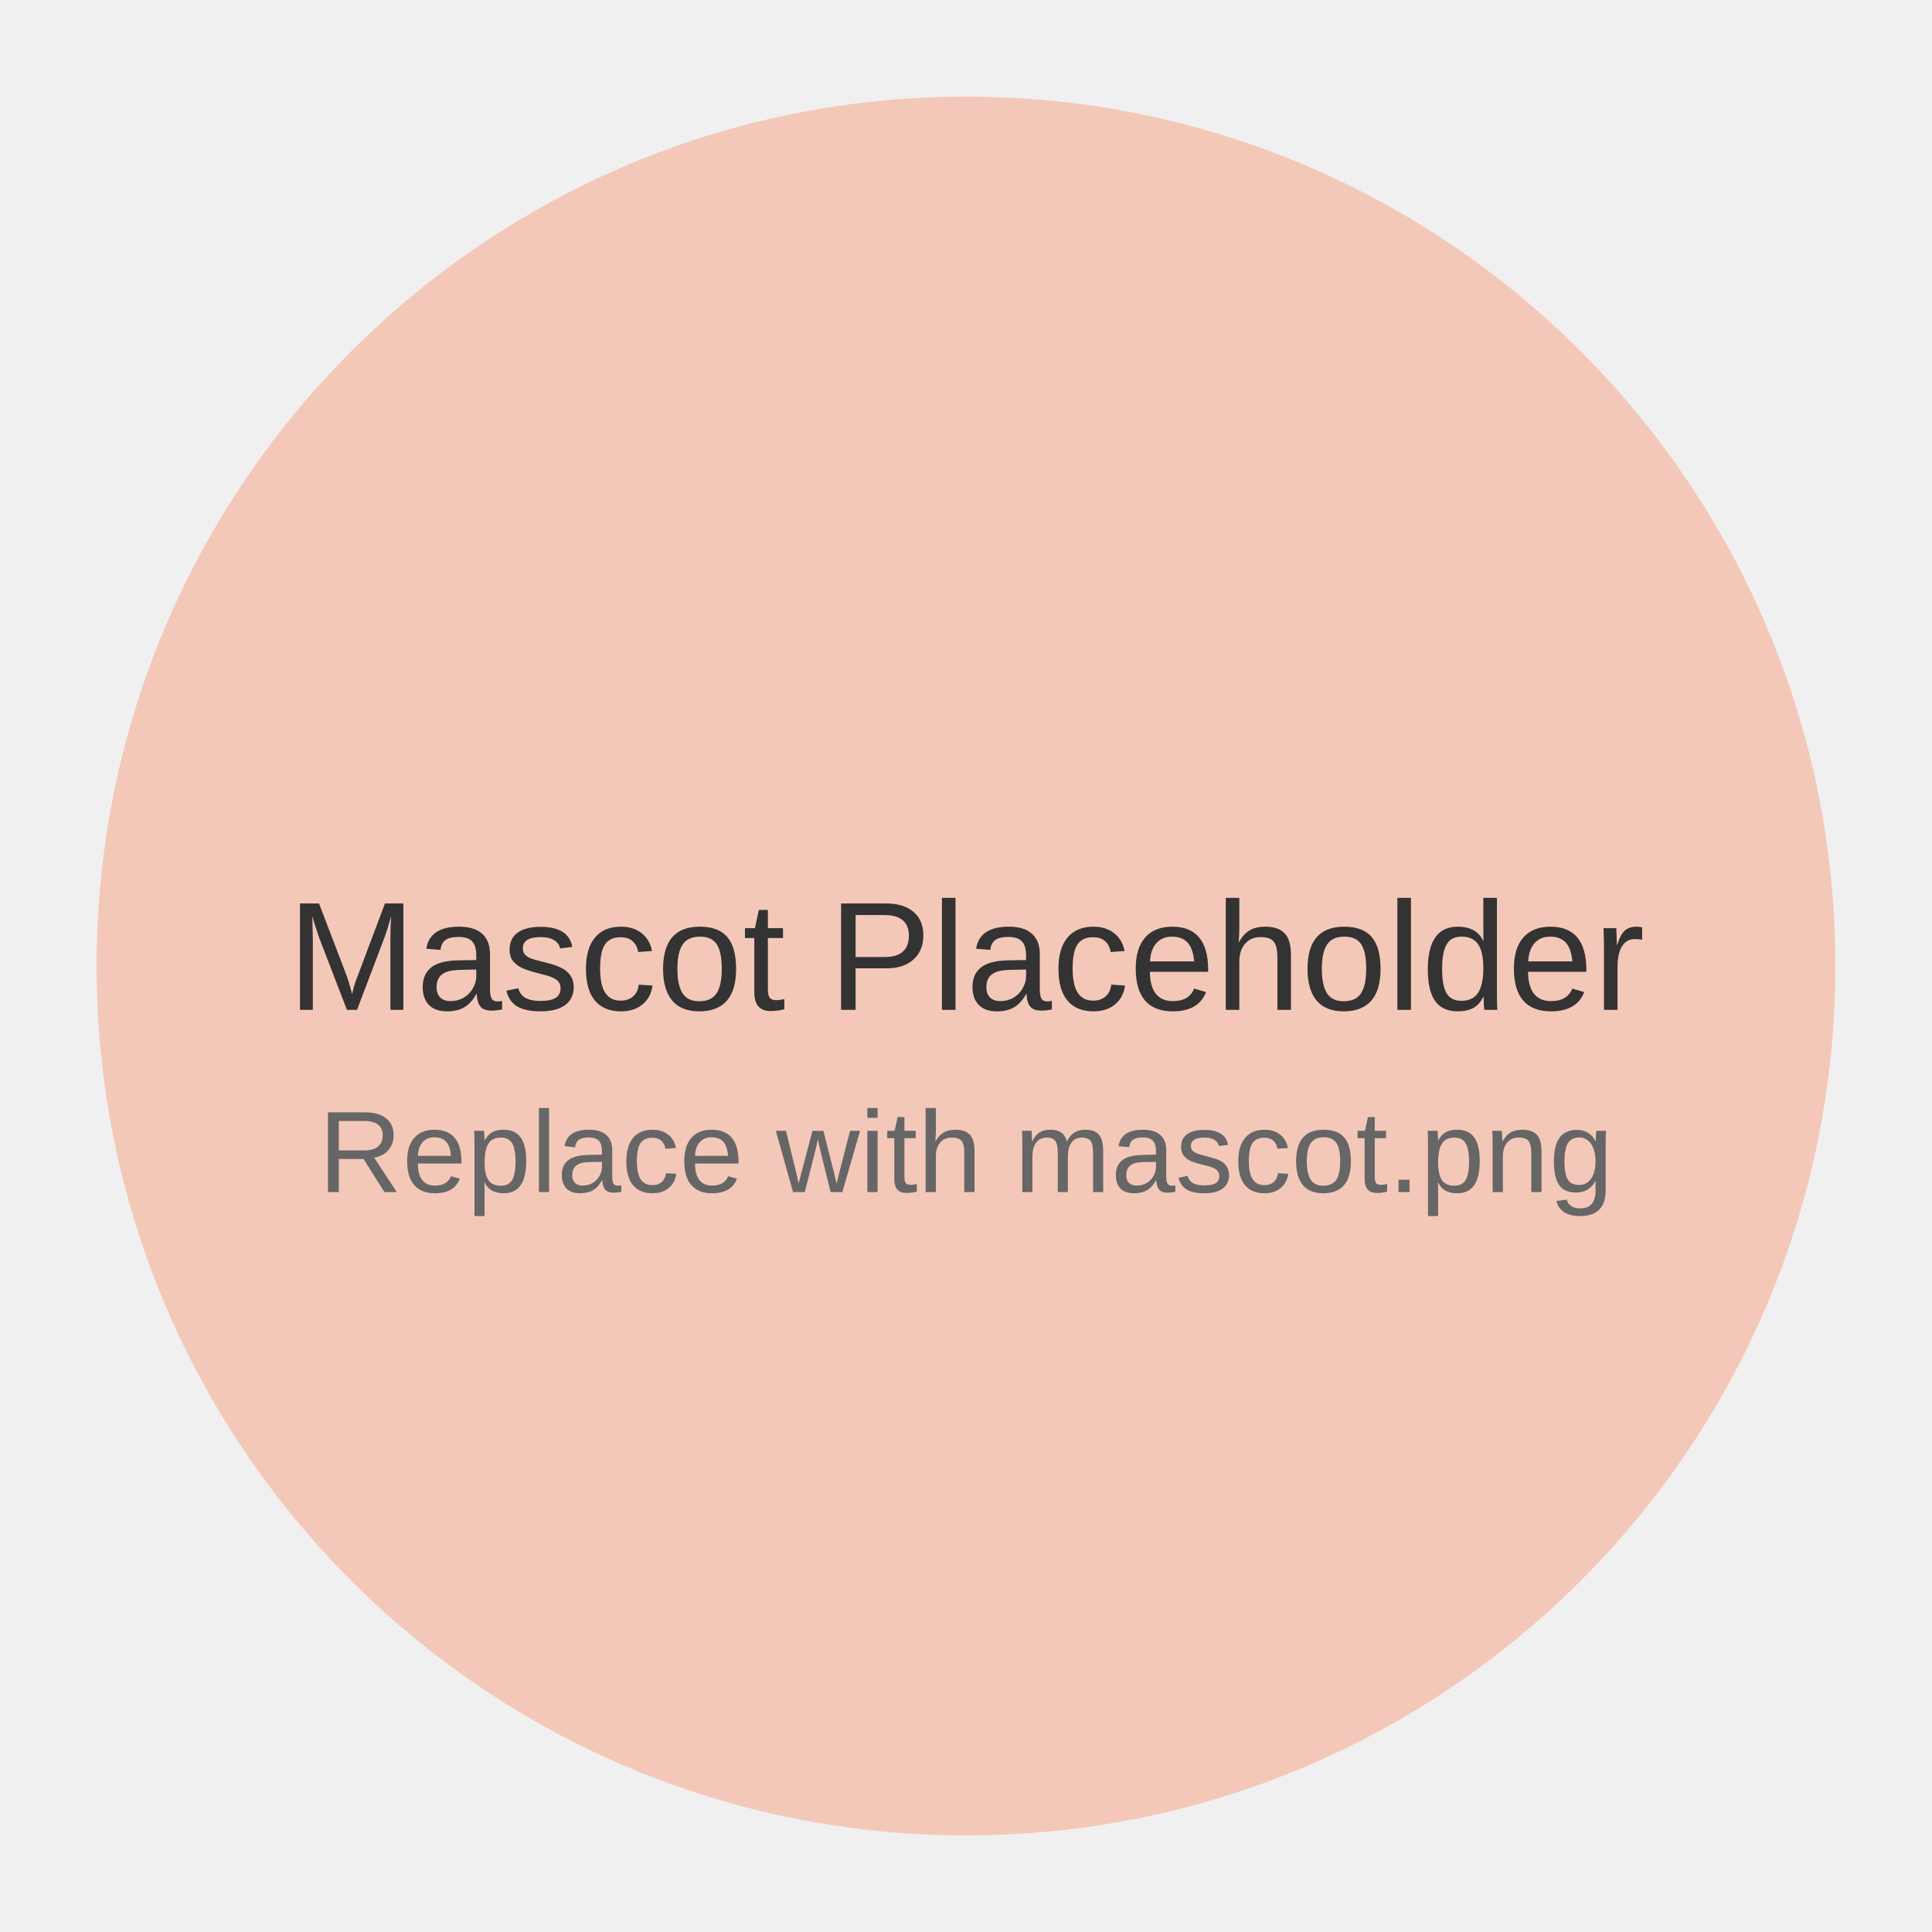
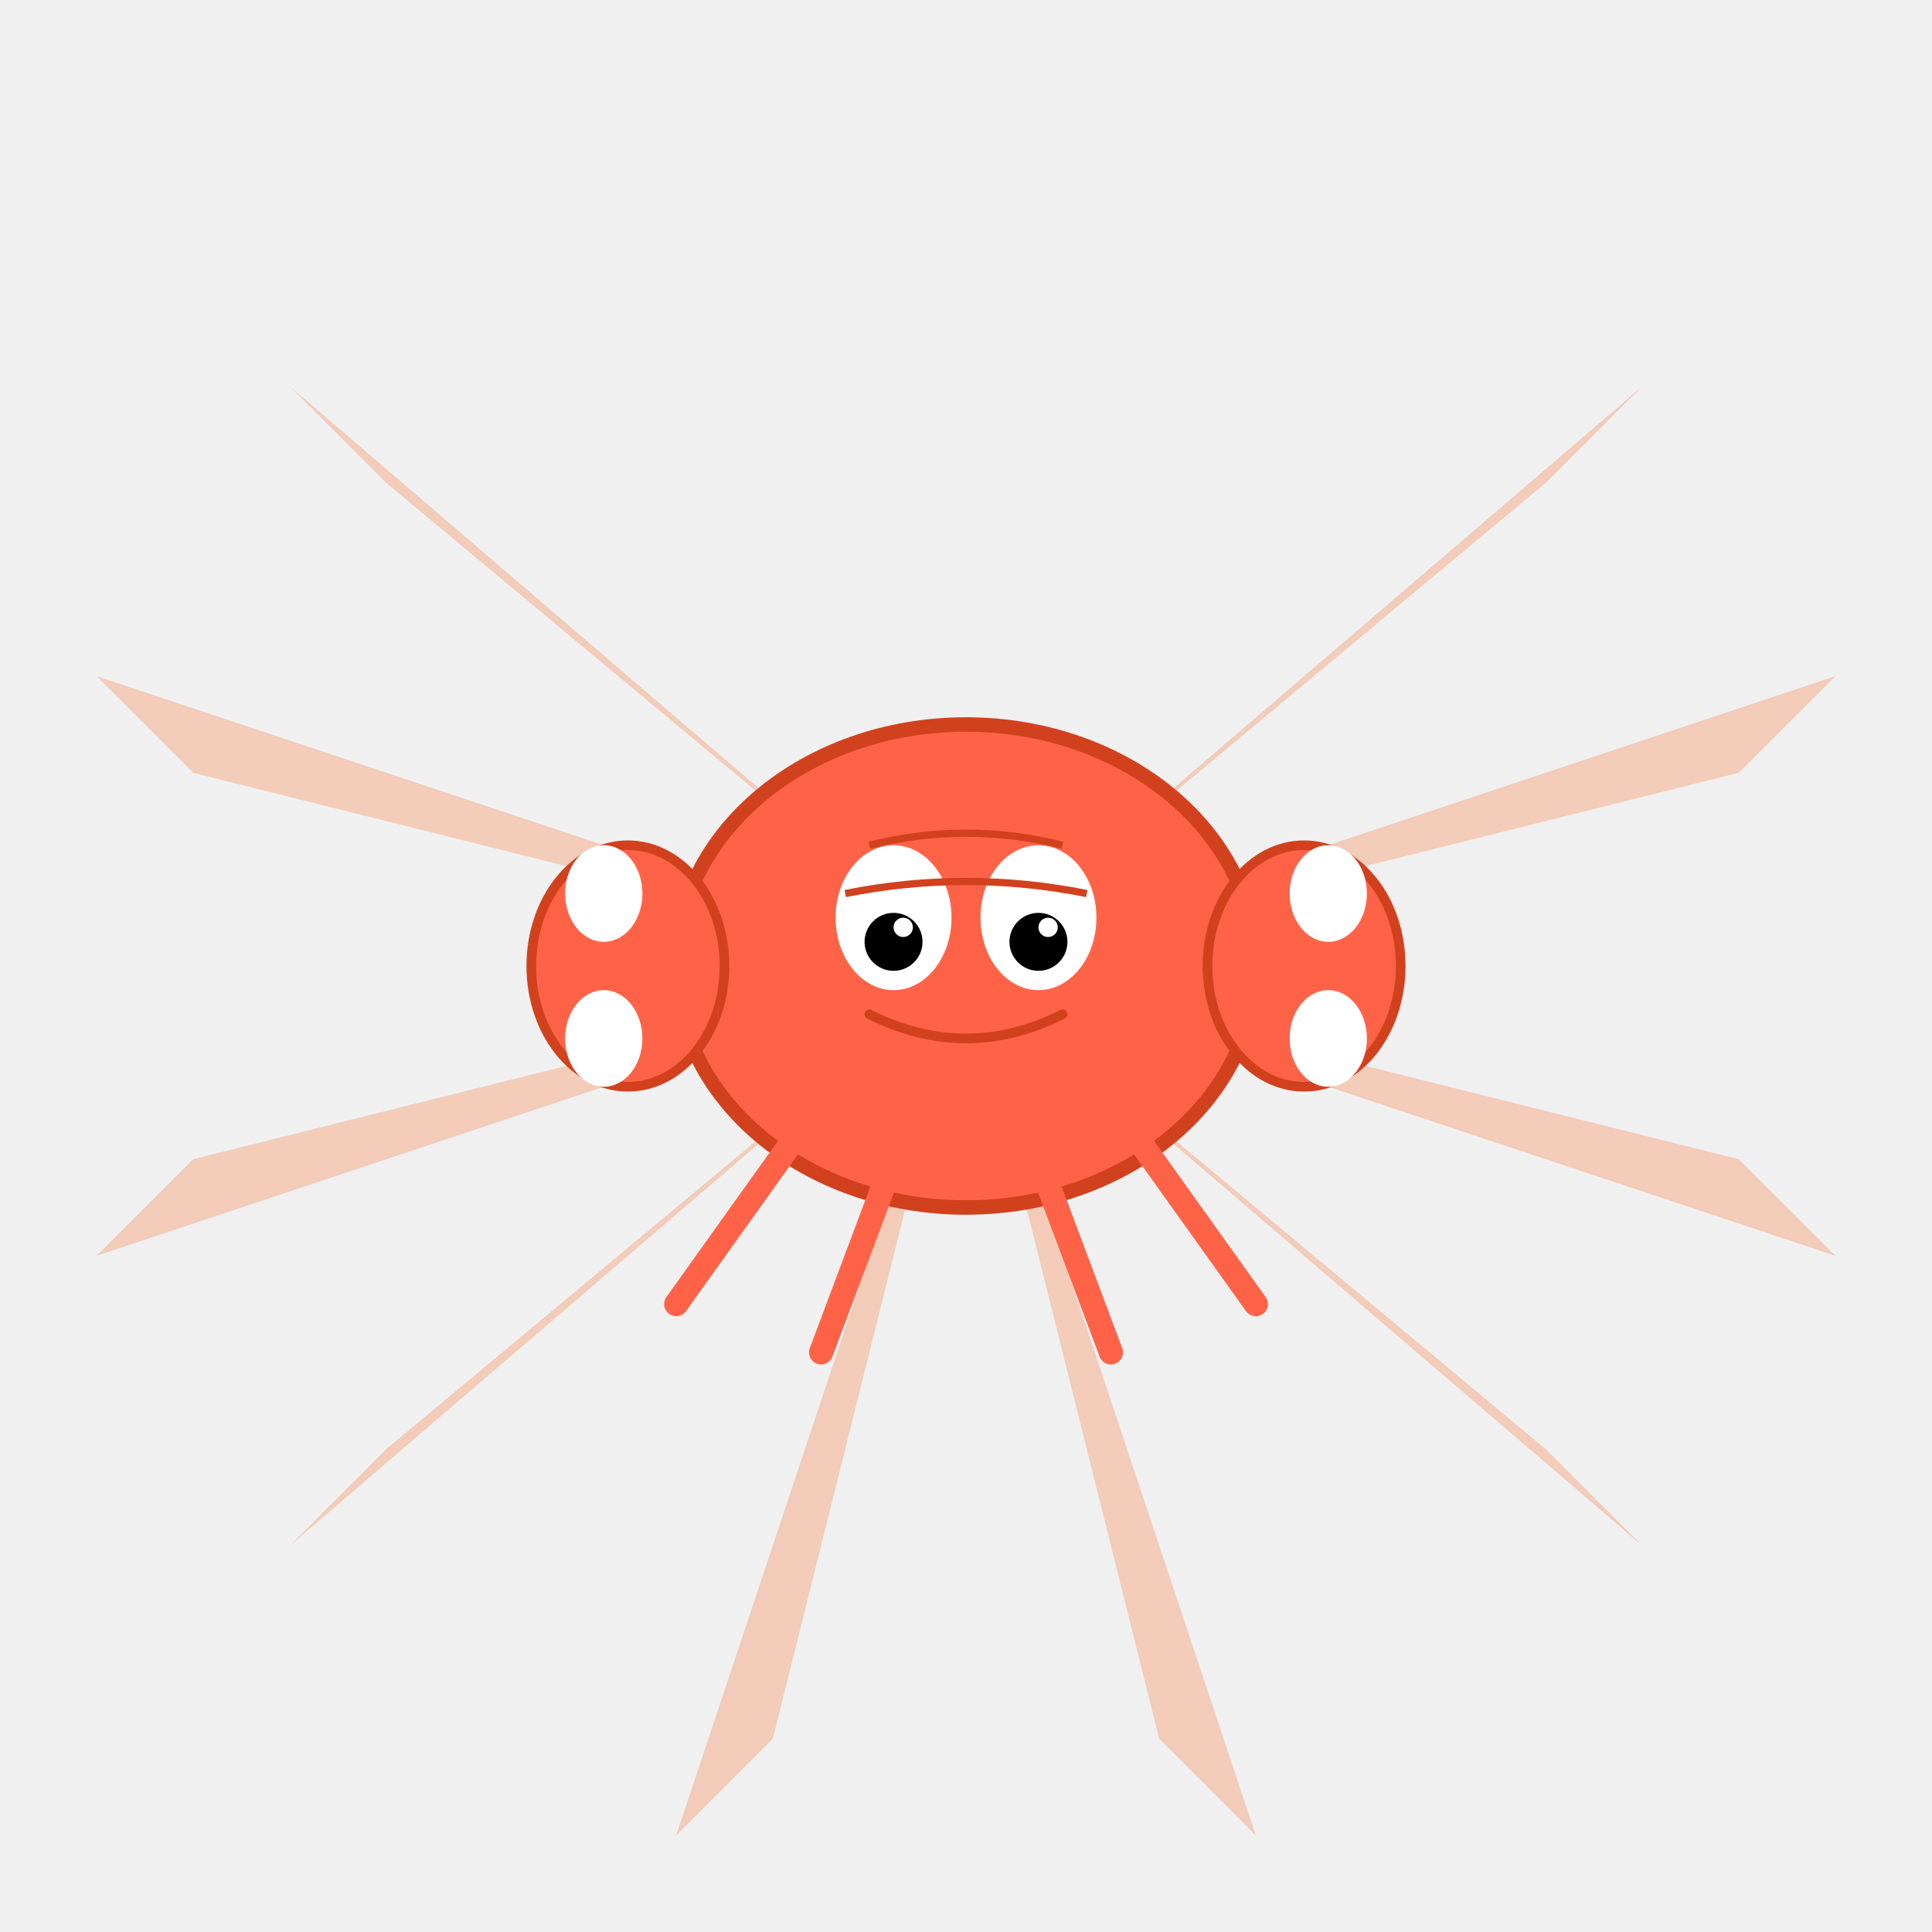
- <svg xmlns="http://www.w3.org/2000/svg" viewBox="0 0 200 200" width="200" height="200">
-   <circle cx="100" cy="100" r="90" fill="#FF6B35" opacity="0.3" />
-   <text x="100" y="100" text-anchor="middle" dominant-baseline="middle" font-family="Arial, sans-serif" font-size="16" fill="#333">
-     Mascot Placeholder
-   </text>
-   <text x="100" y="120" text-anchor="middle" dominant-baseline="middle" font-family="Arial, sans-serif" font-size="12" fill="#666">
-     Replace with mascot.png
-   </text>
+ <svg xmlns="http://www.w3.org/2000/svg" viewBox="0 0 400 400" width="400" height="400">
+   <g id="rays" opacity="0.5">
+     <path d="M 200 200 L 340 80 L 320 100 Z" fill="#F4A582" />
+     <path d="M 200 200 L 380 140 L 360 160 Z" fill="#F4A582" />
+     <path d="M 200 200 L 390 200 L 370 200 Z" fill="#F4A582" />
+     <path d="M 200 200 L 380 260 L 360 240 Z" fill="#F4A582" />
+     <path d="M 200 200 L 340 320 L 320 300 Z" fill="#F4A582" />
+     <path d="M 200 200 L 260 380 L 240 360 Z" fill="#F4A582" />
+     <path d="M 200 200 L 200 390 L 200 370 Z" fill="#F4A582" />
+     <path d="M 200 200 L 140 380 L 160 360 Z" fill="#F4A582" />
+     <path d="M 200 200 L 60 320 L 80 300 Z" fill="#F4A582" />
+     <path d="M 200 200 L 20 260 L 40 240 Z" fill="#F4A582" />
+     <path d="M 200 200 L 10 200 L 30 200 Z" fill="#F4A582" />
+     <path d="M 200 200 L 20 140 L 40 160 Z" fill="#F4A582" />
+     <path d="M 200 200 L 60 80 L 80 100 Z" fill="#F4A582" />
+   </g>
+   <ellipse cx="200" cy="200" rx="60" ry="50" fill="#FF6347" stroke="#D2411E" stroke-width="3" />
+   <ellipse cx="185" cy="190" rx="12" ry="15" fill="white" />
+   <ellipse cx="215" cy="190" rx="12" ry="15" fill="white" />
+   <circle cx="185" cy="195" r="6" fill="black" />
+   <circle cx="215" cy="195" r="6" fill="black" />
+   <circle cx="187" cy="192" r="2" fill="white" />
+   <circle cx="217" cy="192" r="2" fill="white" />
+   <path d="M 180 210 Q 200 220 220 210" fill="none" stroke="#D2411E" stroke-width="2" stroke-linecap="round" />
+   <ellipse cx="130" cy="200" rx="20" ry="25" fill="#FF6347" stroke="#D2411E" stroke-width="2" />
+   <ellipse cx="125" cy="185" rx="8" ry="10" fill="white" />
+   <ellipse cx="125" cy="215" rx="8" ry="10" fill="white" />
+   <ellipse cx="270" cy="200" rx="20" ry="25" fill="#FF6347" stroke="#D2411E" stroke-width="2" />
+   <ellipse cx="275" cy="185" rx="8" ry="10" fill="white" />
+   <ellipse cx="275" cy="215" rx="8" ry="10" fill="white" />
+   <line x1="165" y1="235" x2="140" y2="270" stroke="#FF6347" stroke-width="5" stroke-linecap="round" />
+   <line x1="185" y1="240" x2="170" y2="280" stroke="#FF6347" stroke-width="5" stroke-linecap="round" />
+   <line x1="215" y1="240" x2="230" y2="280" stroke="#FF6347" stroke-width="5" stroke-linecap="round" />
+   <line x1="235" y1="235" x2="260" y2="270" stroke="#FF6347" stroke-width="5" stroke-linecap="round" />
+   <path d="M 180 175 Q 200 170 220 175" fill="none" stroke="#D2411E" stroke-width="1.5" />
+   <path d="M 175 185 Q 200 180 225 185" fill="none" stroke="#D2411E" stroke-width="1.5" />
</svg>
